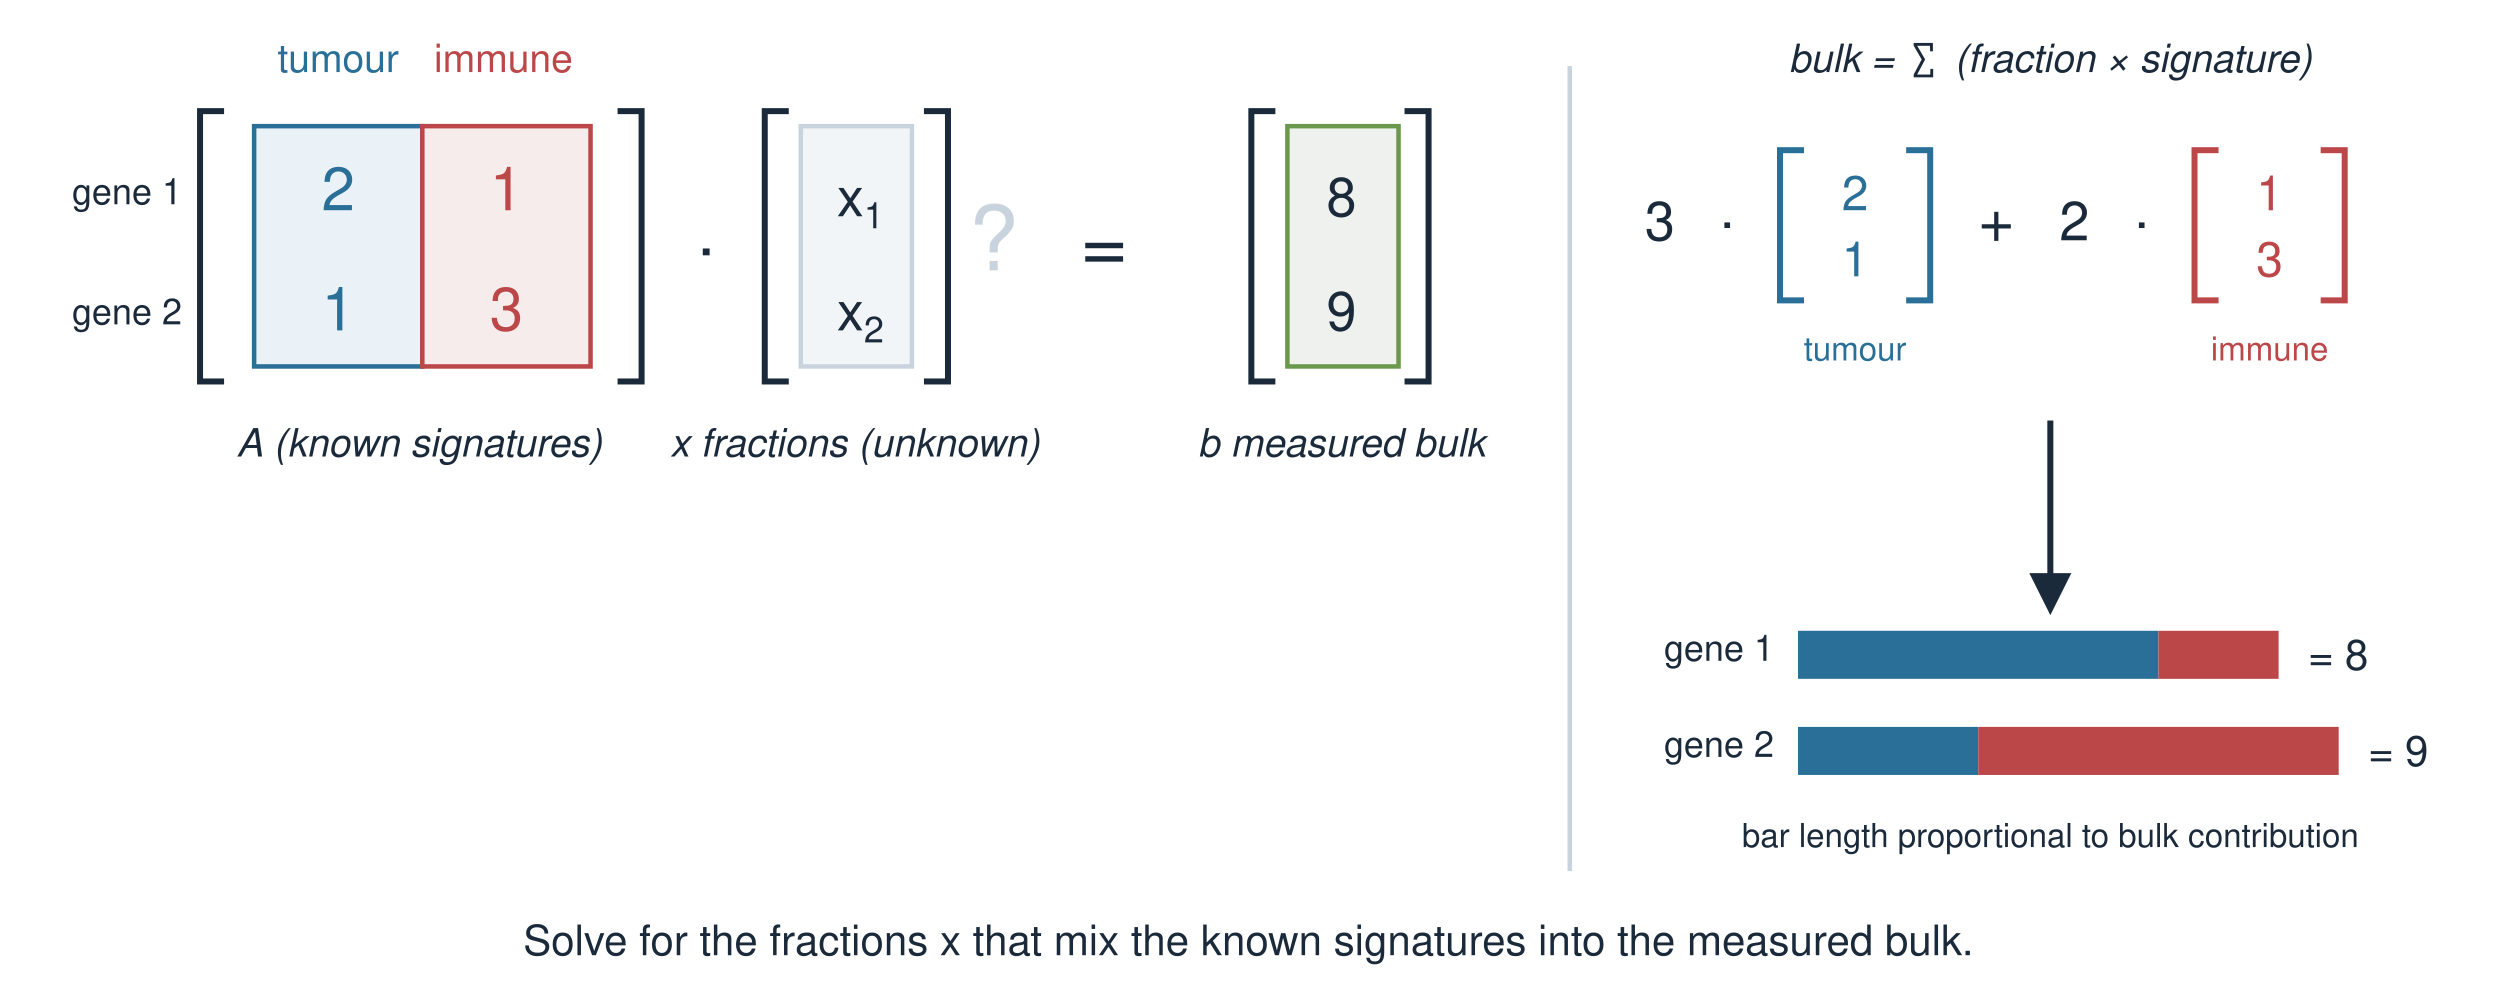
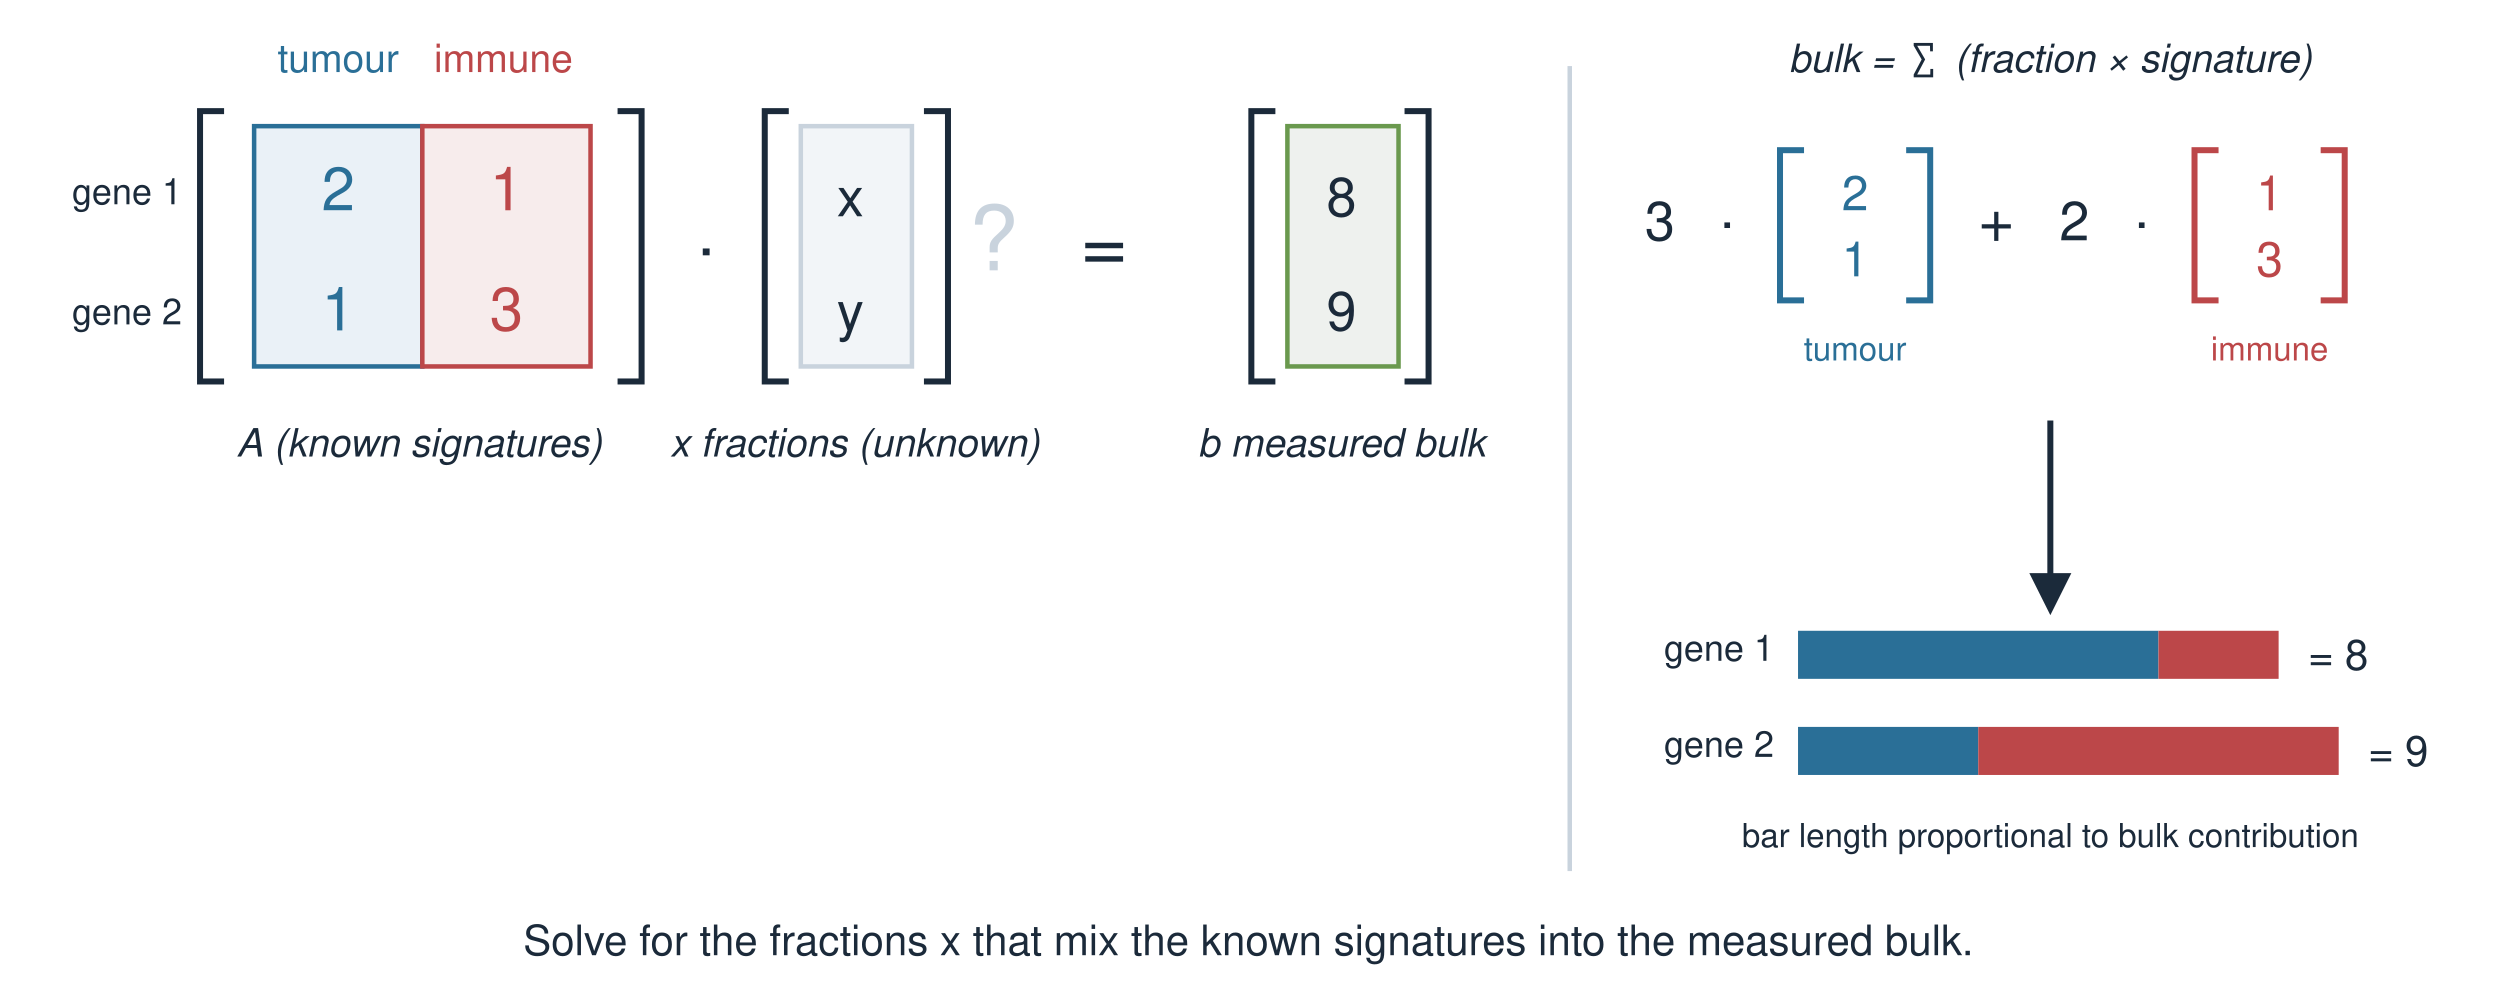
<svg xmlns="http://www.w3.org/2000/svg" viewBox="37.4 18 832.3 332" width="832.3" height="332" font-family="Helvetica, Arial, sans-serif">
  <defs>
    <marker id="arrow" viewBox="0 0 10 10" refX="8" refY="5" markerWidth="7" markerHeight="7" orient="auto">
      <path d="M0 0 L10 5 L0 10 z" fill="#1b2a3a" />
    </marker>
  </defs>
  <text x="150" y="42" font-size="13" fill="#2a6f97" text-anchor="middle">tumour</text>
  <text x="205" y="42" font-size="13" fill="#bc4749" text-anchor="middle">immune</text>
  <path d="M112 55 L104 55 L104 145 L112 145" fill="none" stroke="#1b2a3a" stroke-width="2" />
  <path d="M243 55 L251 55 L251 145 L243 145" fill="none" stroke="#1b2a3a" stroke-width="2" />
  <rect x="122" y="60" width="56" height="80" fill="#eaf1f7" stroke="#2a6f97" stroke-width="1.5" />
  <rect x="178" y="60" width="56" height="80" fill="#f7ecec" stroke="#bc4749" stroke-width="1.5" />
  <text x="150" y="88" font-size="20" fill="#2a6f97" text-anchor="middle">2</text>
  <text x="150" y="128" font-size="20" fill="#2a6f97" text-anchor="middle">1</text>
  <text x="206" y="88" font-size="20" fill="#bc4749" text-anchor="middle">1</text>
  <text x="206" y="128" font-size="20" fill="#bc4749" text-anchor="middle">3</text>
  <text x="98" y="86" font-size="12" fill="#1b2a3a" text-anchor="end">gene 1</text>
  <text x="98" y="126" font-size="12" fill="#1b2a3a" text-anchor="end">gene 2</text>
  <text x="177" y="170" font-size="13" fill="#1b2a3a" text-anchor="middle" font-style="italic">A  (known signatures)</text>
  <path d="M300 55 L292 55 L292 145 L300 145" fill="none" stroke="#1b2a3a" stroke-width="2" />
  <path d="M345 55 L353 55 L353 145 L345 145" fill="none" stroke="#1b2a3a" stroke-width="2" />
  <rect x="304" y="60" width="37" height="80" fill="#f2f5f8" stroke="#c9d3dd" stroke-width="1.5" />
-   <text x="316" y="90" font-size="18" fill="#1b2a3a" text-anchor="start">x<tspan font-size="12" dy="4">1</tspan>
-   </text>
-   <text x="316" y="128" font-size="18" fill="#1b2a3a" text-anchor="start">x<tspan font-size="12" dy="4">2</tspan>
-   </text>
+   <text x="316" y="90" font-size="18" fill="#1b2a3a" text-anchor="start">x</text>
+   <text x="316" y="128" font-size="18" fill="#1b2a3a" text-anchor="start">y</text>
  <text x="322" y="170" font-size="13" fill="#1b2a3a" text-anchor="middle" font-style="italic">x  fractions (unknown)</text>
  <text x="368" y="108" font-size="30" fill="#c9d3dd" text-anchor="middle">?</text>
  <text x="405" y="108" font-size="26" fill="#1b2a3a" text-anchor="middle">=</text>
  <path d="M462 55 L454 55 L454 145 L462 145" fill="none" stroke="#1b2a3a" stroke-width="2" />
  <path d="M505 55 L513 55 L513 145 L505 145" fill="none" stroke="#1b2a3a" stroke-width="2" />
  <rect x="466" y="60" width="37" height="80" fill="#eef1ee" stroke="#6a994e" stroke-width="1.5" />
  <text x="484" y="90" font-size="18" fill="#1b2a3a" text-anchor="middle">8</text>
  <text x="484" y="128" font-size="18" fill="#1b2a3a" text-anchor="middle">9</text>
  <text x="484" y="170" font-size="13" fill="#1b2a3a" text-anchor="middle" font-style="italic">b  measured bulk</text>
  <text x="272" y="108" font-size="22" fill="#1b2a3a" text-anchor="middle">·</text>
  <line x1="560" y1="40" x2="560" y2="308" stroke="#c9d3dd" stroke-width="1.5" />
  <text x="720" y="42" font-size="13" fill="#1b2a3a" text-anchor="middle" font-style="italic">bulk = ∑ (fraction × signature)</text>
  <text x="590" y="98" font-size="18" fill="#1b2a3a" text-anchor="middle">3</text>
  <text x="612" y="98" font-size="18" fill="#1b2a3a" text-anchor="middle">·</text>
  <path d="M638 68 L630 68 L630 118 L638 118" fill="none" stroke="#2a6f97" stroke-width="2" />
  <path d="M672 68 L680 68 L680 118 L672 118" fill="none" stroke="#2a6f97" stroke-width="2" />
  <text x="655" y="88" font-size="16" fill="#2a6f97" text-anchor="middle">2</text>
  <text x="655" y="110" font-size="16" fill="#2a6f97" text-anchor="middle">1</text>
  <text x="655" y="138" font-size="11" fill="#2a6f97" text-anchor="middle">tumour</text>
  <text x="702" y="98" font-size="20" fill="#1b2a3a" text-anchor="middle">+</text>
  <text x="728" y="98" font-size="18" fill="#1b2a3a" text-anchor="middle">2</text>
  <text x="750" y="98" font-size="18" fill="#1b2a3a" text-anchor="middle">·</text>
  <path d="M776 68 L768 68 L768 118 L776 118" fill="none" stroke="#bc4749" stroke-width="2" />
  <path d="M810 68 L818 68 L818 118 L810 118" fill="none" stroke="#bc4749" stroke-width="2" />
  <text x="793" y="88" font-size="16" fill="#bc4749" text-anchor="middle">1</text>
  <text x="793" y="110" font-size="16" fill="#bc4749" text-anchor="middle">3</text>
  <text x="793" y="138" font-size="11" fill="#bc4749" text-anchor="middle">immune</text>
  <line x1="720" y1="158" x2="720" y2="220" stroke="#1b2a3a" stroke-width="2" marker-end="url(#arrow)" />
  <text x="628" y="238" font-size="12" fill="#1b2a3a" text-anchor="end">gene 1</text>
  <rect x="636" y="228" width="120" height="16" fill="#2a6f97" />
  <rect x="756" y="228" width="40" height="16" fill="#bc4749" />
  <text x="806" y="241" font-size="14" fill="#1b2a3a">= 8</text>
  <text x="628" y="270" font-size="12" fill="#1b2a3a" text-anchor="end">gene 2</text>
  <rect x="636" y="260" width="60" height="16" fill="#2a6f97" />
  <rect x="696" y="260" width="120" height="16" fill="#bc4749" />
  <text x="826" y="273" font-size="14" fill="#1b2a3a">= 9</text>
  <text x="720" y="300" font-size="11" fill="#1b2a3a" text-anchor="middle">bar length proportional to bulk contribution</text>
  <text x="453" y="336" font-size="14" fill="#1b2a3a" text-anchor="middle">Solve for the fractions x that mix the known signatures into the measured bulk.</text>
</svg>
